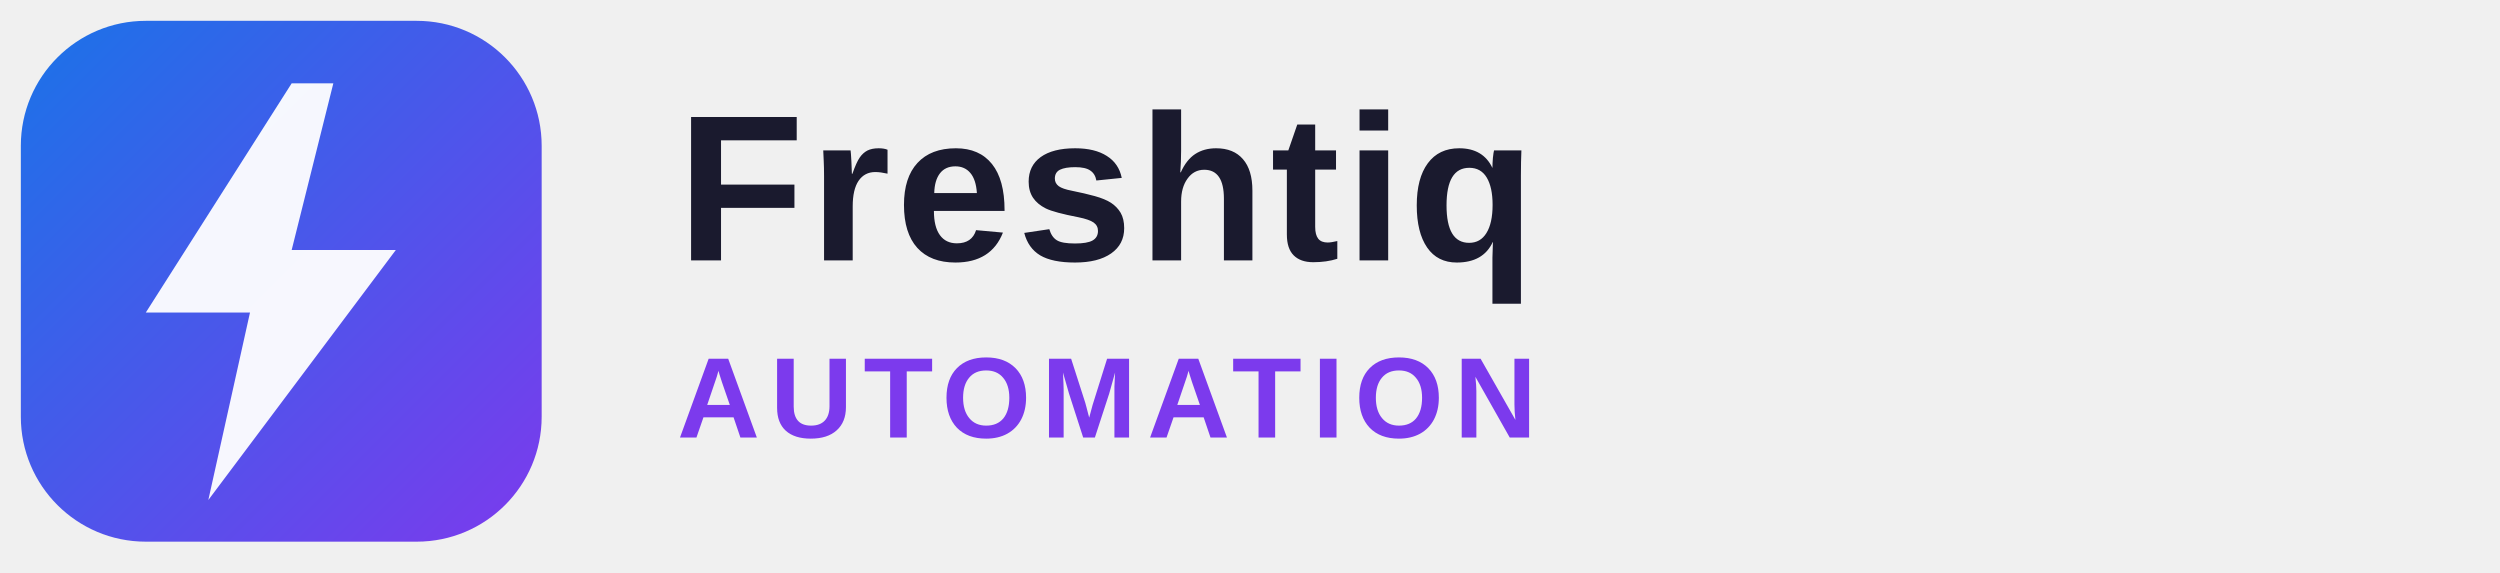
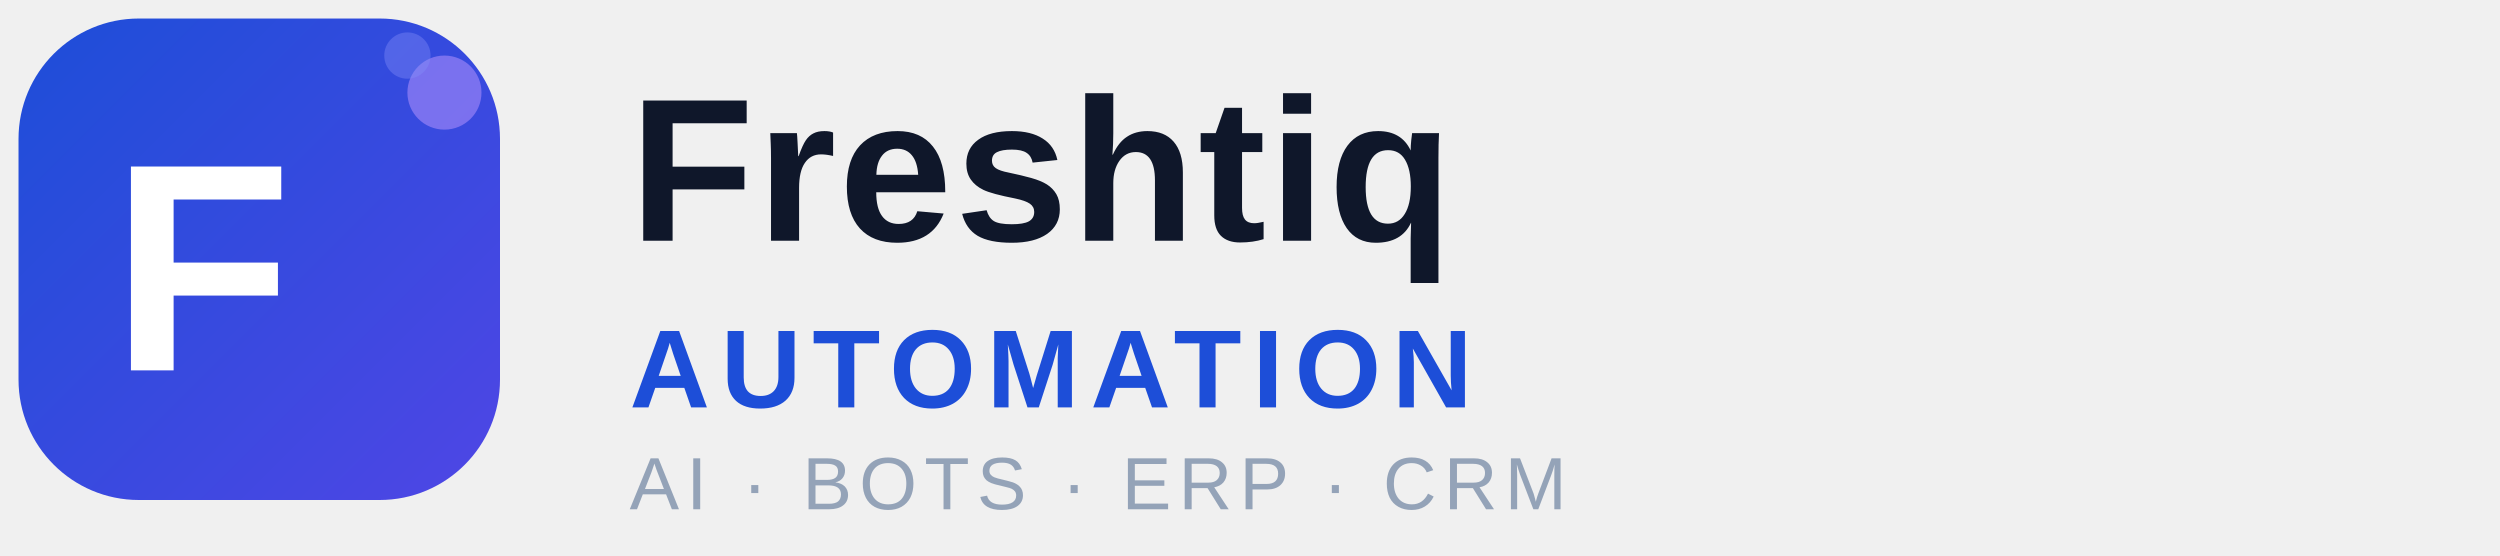
- <svg xmlns="http://www.w3.org/2000/svg" viewBox="0 0 240 55" width="240" height="55">
+ <svg xmlns="http://www.w3.org/2000/svg" viewBox="0 0 270 60" width="270" height="60">
  <defs>
-     <linearGradient id="lg" x1="0%" y1="0%" x2="100%" y2="100%">
-       <stop offset="0%" style="stop-color:#1a73e8" />
-       <stop offset="100%" style="stop-color:#7c3aed" />
+     <linearGradient id="g1" x1="0%" y1="0%" x2="100%" y2="100%">
+       <stop offset="0%" style="stop-color:#1d4ed8" />
+       <stop offset="100%" style="stop-color:#4f46e5" />
    </linearGradient>
-     <linearGradient id="lg2" x1="0%" y1="0%" x2="100%" y2="100%">
+     <linearGradient id="g2" x1="0%" y1="0%" x2="100%" y2="100%">
      <stop offset="0%" style="stop-color:#2563eb" />
      <stop offset="100%" style="stop-color:#7c3aed" />
    </linearGradient>
  </defs>
-   <rect x="3" y="3" width="48" height="48" rx="12" fill="url(#lg2)" opacity="0.08" />
-   <rect x="2" y="2" width="50" height="50" rx="12" fill="url(#lg)" />
-   <polygon points="28,8 14,30 24,30 20,48 38,24 28,24 32,8" fill="white" opacity="0.95" />
-   <text x="65" y="25" font-size="20" fill="#1a1a2e" font-weight="800" font-family="Arial,Helvetica,sans-serif" letter-spacing="0.5">Freshtiq</text>
-   <text x="65" y="42" font-size="11" fill="#7c3aed" font-weight="700" font-family="Arial,Helvetica,sans-serif" letter-spacing="1">AUTOMATION</text>
+   <rect x="2" y="2" width="52" height="52" rx="13" fill="url(#g1)" />
+   <text x="12" y="40" font-size="32" fill="white" font-weight="900" font-family="Arial,Helvetica,sans-serif" letter-spacing="0">F</text>
+   <circle cx="48" cy="10" r="4" fill="#a78bfa" opacity="0.6" />
+   <circle cx="44" cy="6" r="2.5" fill="#818cf8" opacity="0.4" />
+   <text x="68" y="26" font-size="22" fill="#0f172a" font-weight="900" font-family="Arial,Helvetica,sans-serif" letter-spacing="0.3">Freshtiq</text>
+   <text x="68" y="44" font-size="12" fill="#1d4ed8" font-weight="800" font-family="Arial,Helvetica,sans-serif" letter-spacing="1.2">AUTOMATION</text>
+   <text x="68" y="55" font-size="8" fill="#94a3b8" font-weight="500" font-family="Arial,Helvetica,sans-serif" letter-spacing="0.8">AI · BOTS · ERP · CRM</text>
</svg>
